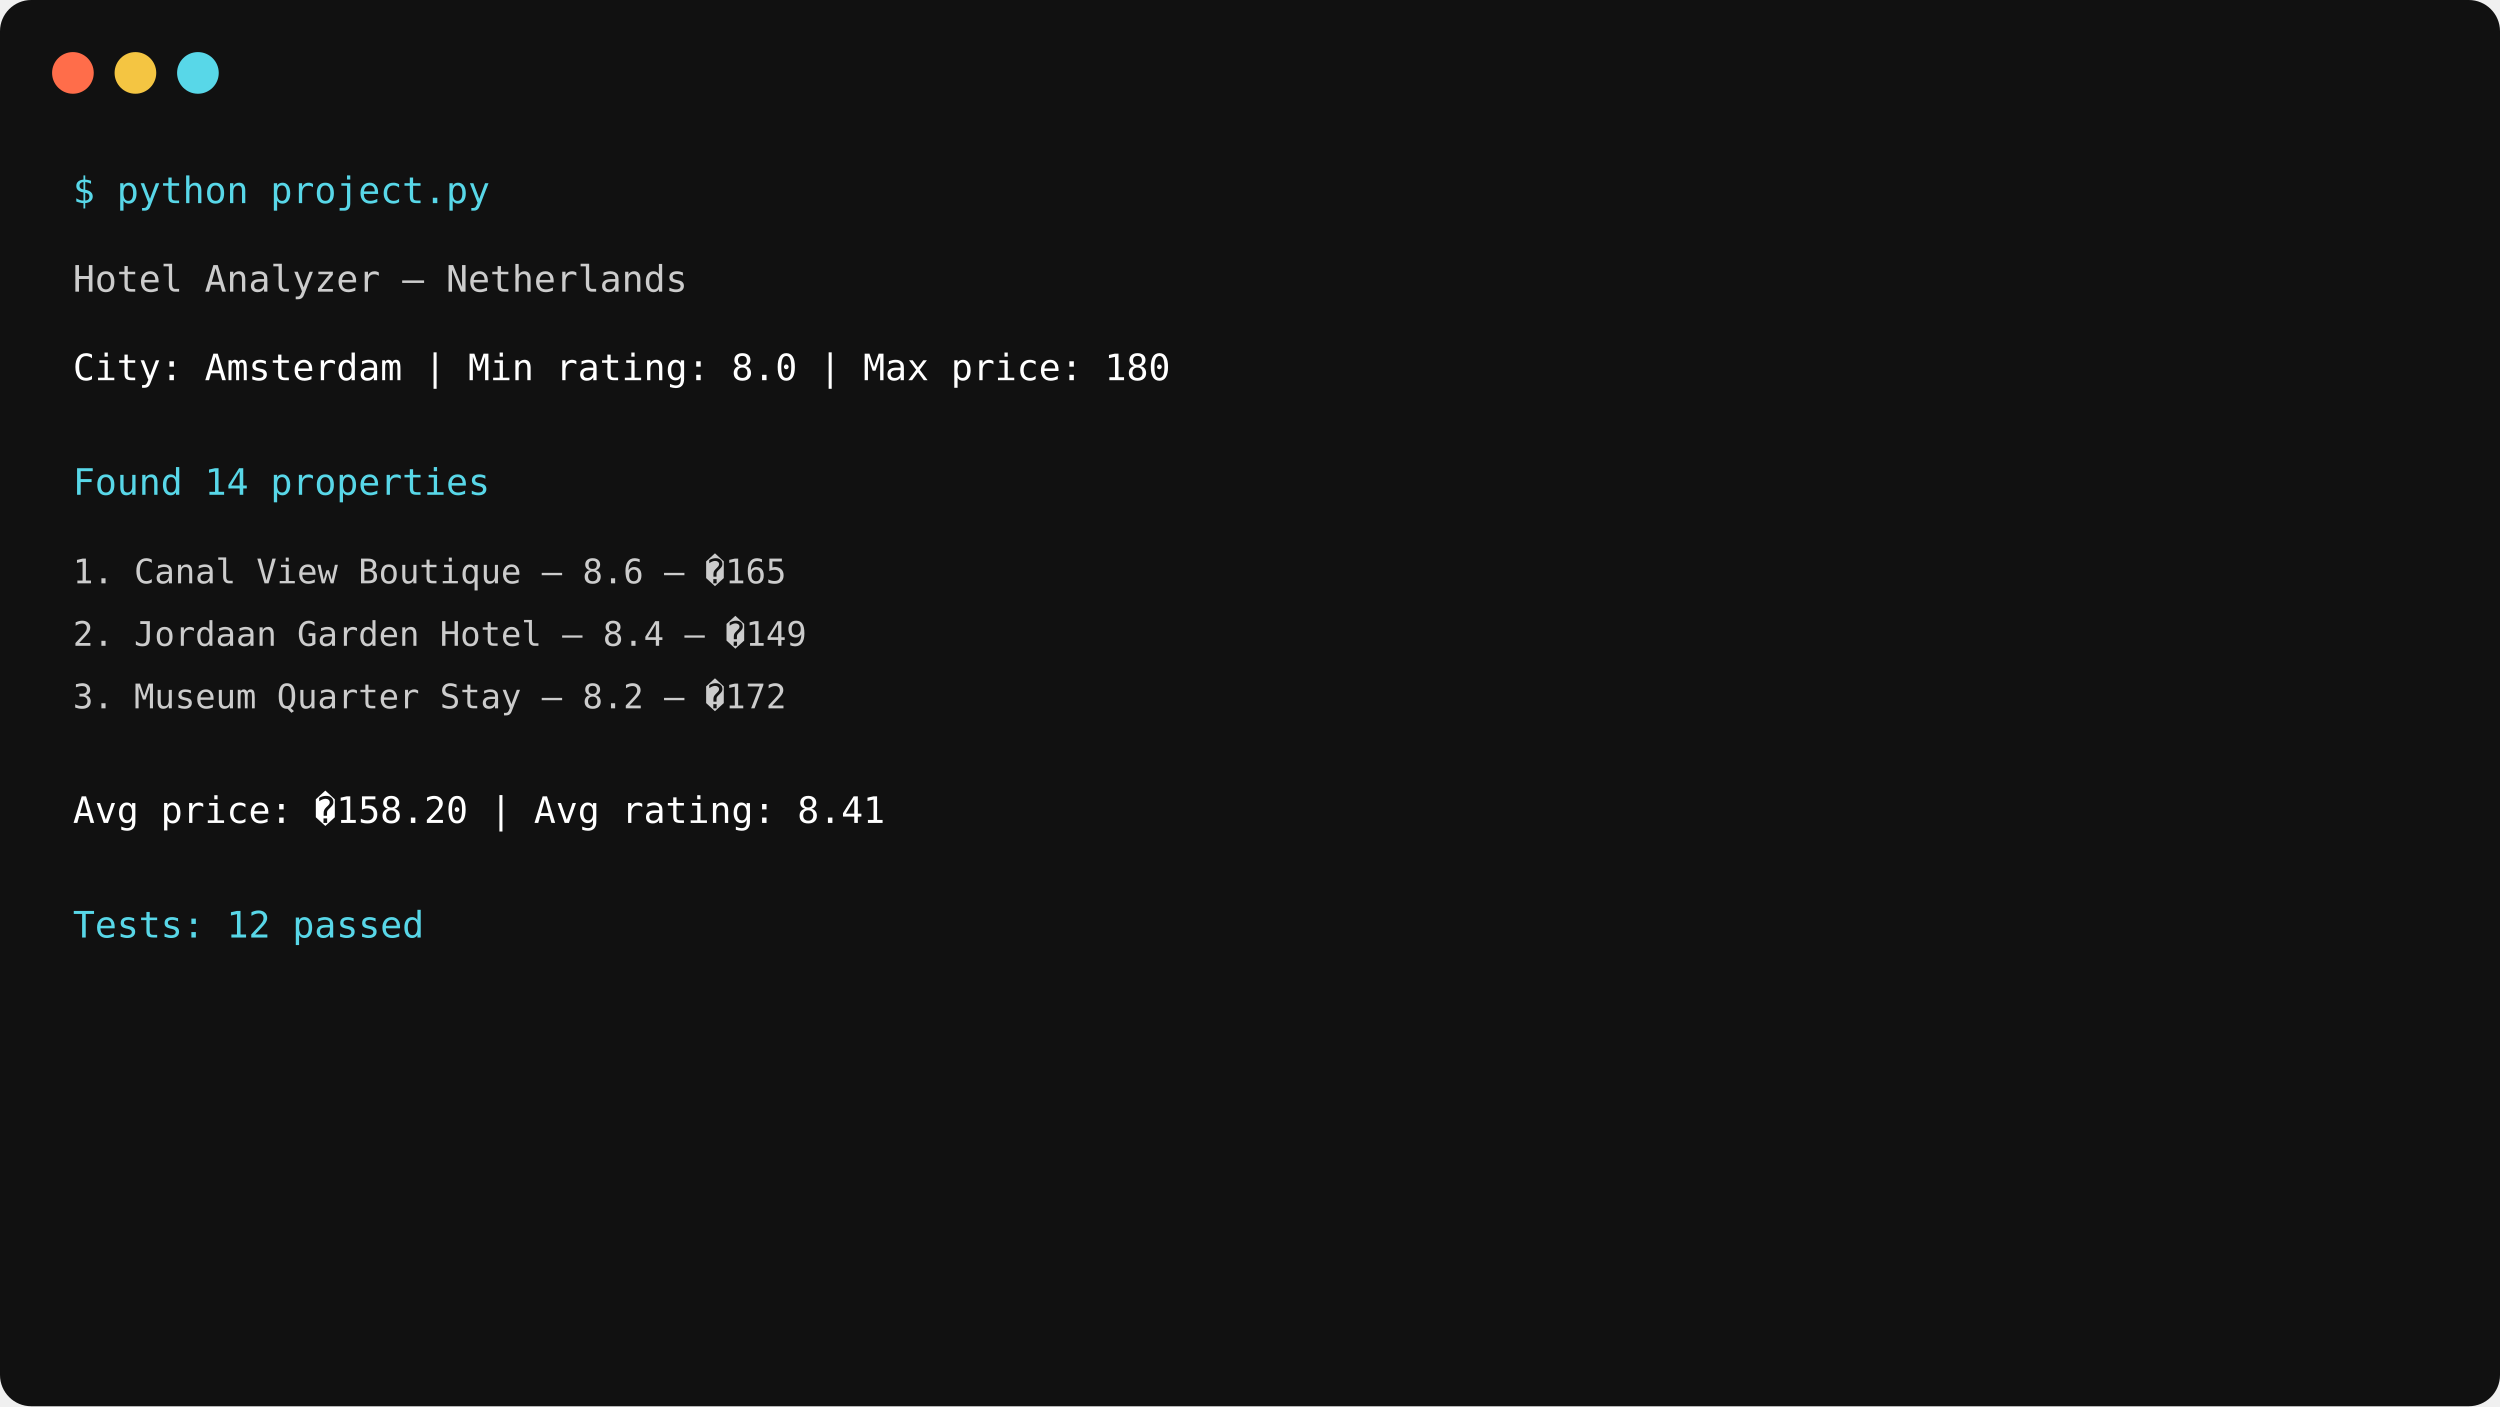
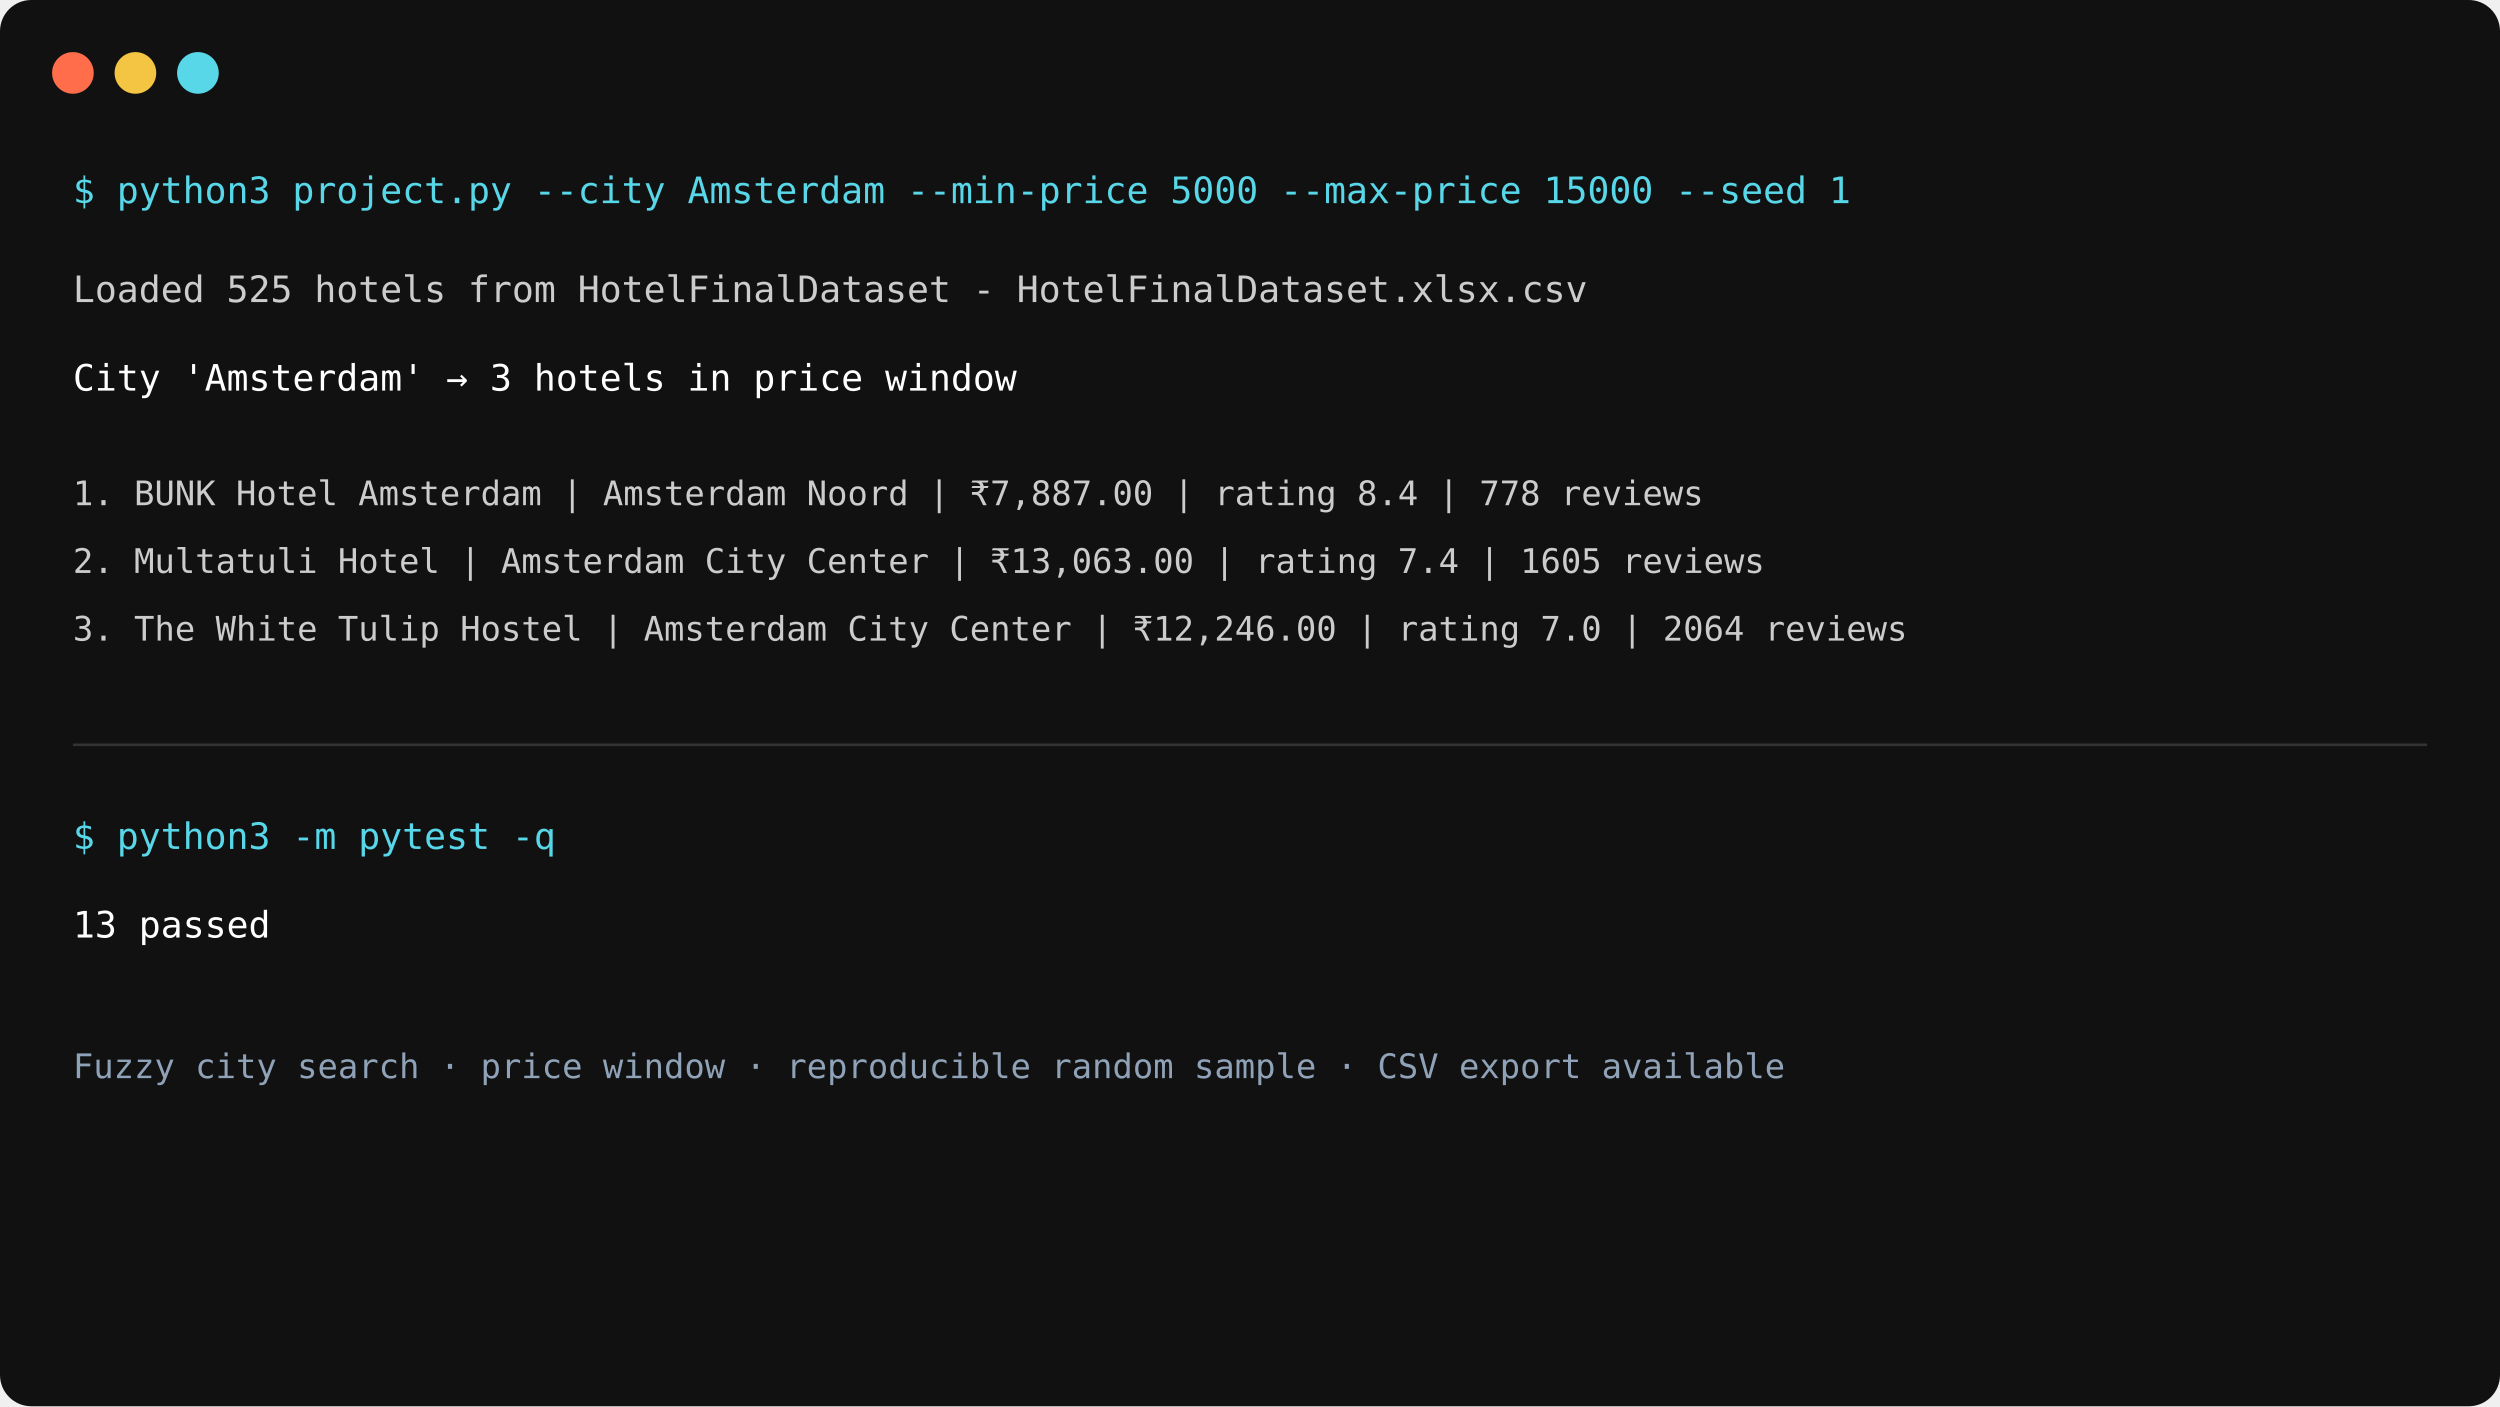
- <svg xmlns="http://www.w3.org/2000/svg" width="960" height="540" viewBox="0 0 960 540" role="img" aria-label="Hotel Analyzer CLI demo">
+ <svg xmlns="http://www.w3.org/2000/svg" width="960" height="540" viewBox="0 0 960 540" role="img" aria-label="Hotel Analyzer command-line output for Amsterdam">
  <rect width="960" height="540" rx="12" fill="#111" />
  <circle cx="28" cy="28" r="8" fill="#ff6d4a" />
  <circle cx="52" cy="28" r="8" fill="#f4c542" />
  <circle cx="76" cy="28" r="8" fill="#58d7e8" />
-   <text x="28" y="78" fill="#58d7e8" font-family="monospace" font-size="14">$ python project.py</text>
-   <text x="28" y="112" fill="#ccc" font-family="monospace" font-size="14">Hotel Analyzer — Netherlands</text>
-   <text x="28" y="146" fill="#fff" font-family="monospace" font-size="14">City: Amsterdam | Min rating: 8.0 | Max price: 180</text>
-   <text x="28" y="190" fill="#58d7e8" font-family="monospace" font-size="14">Found 14 properties</text>
-   <text x="28" y="224" fill="#ccc" font-family="monospace" font-size="13">1. Canal View Boutique — 8.6 — �165</text>
-   <text x="28" y="248" fill="#ccc" font-family="monospace" font-size="13">2. Jordaan Garden Hotel — 8.4 — �149</text>
-   <text x="28" y="272" fill="#ccc" font-family="monospace" font-size="13">3. Museum Quarter Stay — 8.2 — �172</text>
-   <text x="28" y="316" fill="#fff" font-family="monospace" font-size="14">Avg price: �158.20 | Avg rating: 8.41</text>
-   <text x="28" y="360" fill="#58d7e8" font-family="monospace" font-size="14">Tests: 12 passed</text>
+   <text x="28" y="78" fill="#58d7e8" font-family="monospace" font-size="14">$ python3 project.py --city Amsterdam --min-price 5000 --max-price 15000 --seed 1</text>
+   <text x="28" y="116" fill="#ccc" font-family="monospace" font-size="14">Loaded 525 hotels from HotelFinalDataset - HotelFinalDataset.xlsx.csv</text>
+   <text x="28" y="150" fill="#fff" font-family="monospace" font-size="14">City 'Amsterdam' → 3 hotels in price window</text>
+   <text x="28" y="194" fill="#ccc" font-family="monospace" font-size="13">1. BUNK Hotel Amsterdam | Amsterdam Noord | ₹7,887.00 | rating 8.4 | 778 reviews</text>
+   <text x="28" y="220" fill="#ccc" font-family="monospace" font-size="13">2. Multatuli Hotel | Amsterdam City Center | ₹13,063.00 | rating 7.4 | 1605 reviews</text>
+   <text x="28" y="246" fill="#ccc" font-family="monospace" font-size="13">3. The White Tulip Hostel | Amsterdam City Center | ₹12,246.00 | rating 7.0 | 2064 reviews</text>
+   <line x1="28" y1="286" x2="932" y2="286" stroke="#333" />
+   <text x="28" y="326" fill="#58d7e8" font-family="monospace" font-size="14">$ python3 -m pytest -q</text>
+   <text x="28" y="360" fill="#fff" font-family="monospace" font-size="14">13 passed</text>
+   <text x="28" y="414" fill="#8fa2b7" font-family="monospace" font-size="13">Fuzzy city search · price window · reproducible random sample · CSV export available</text>
</svg>
